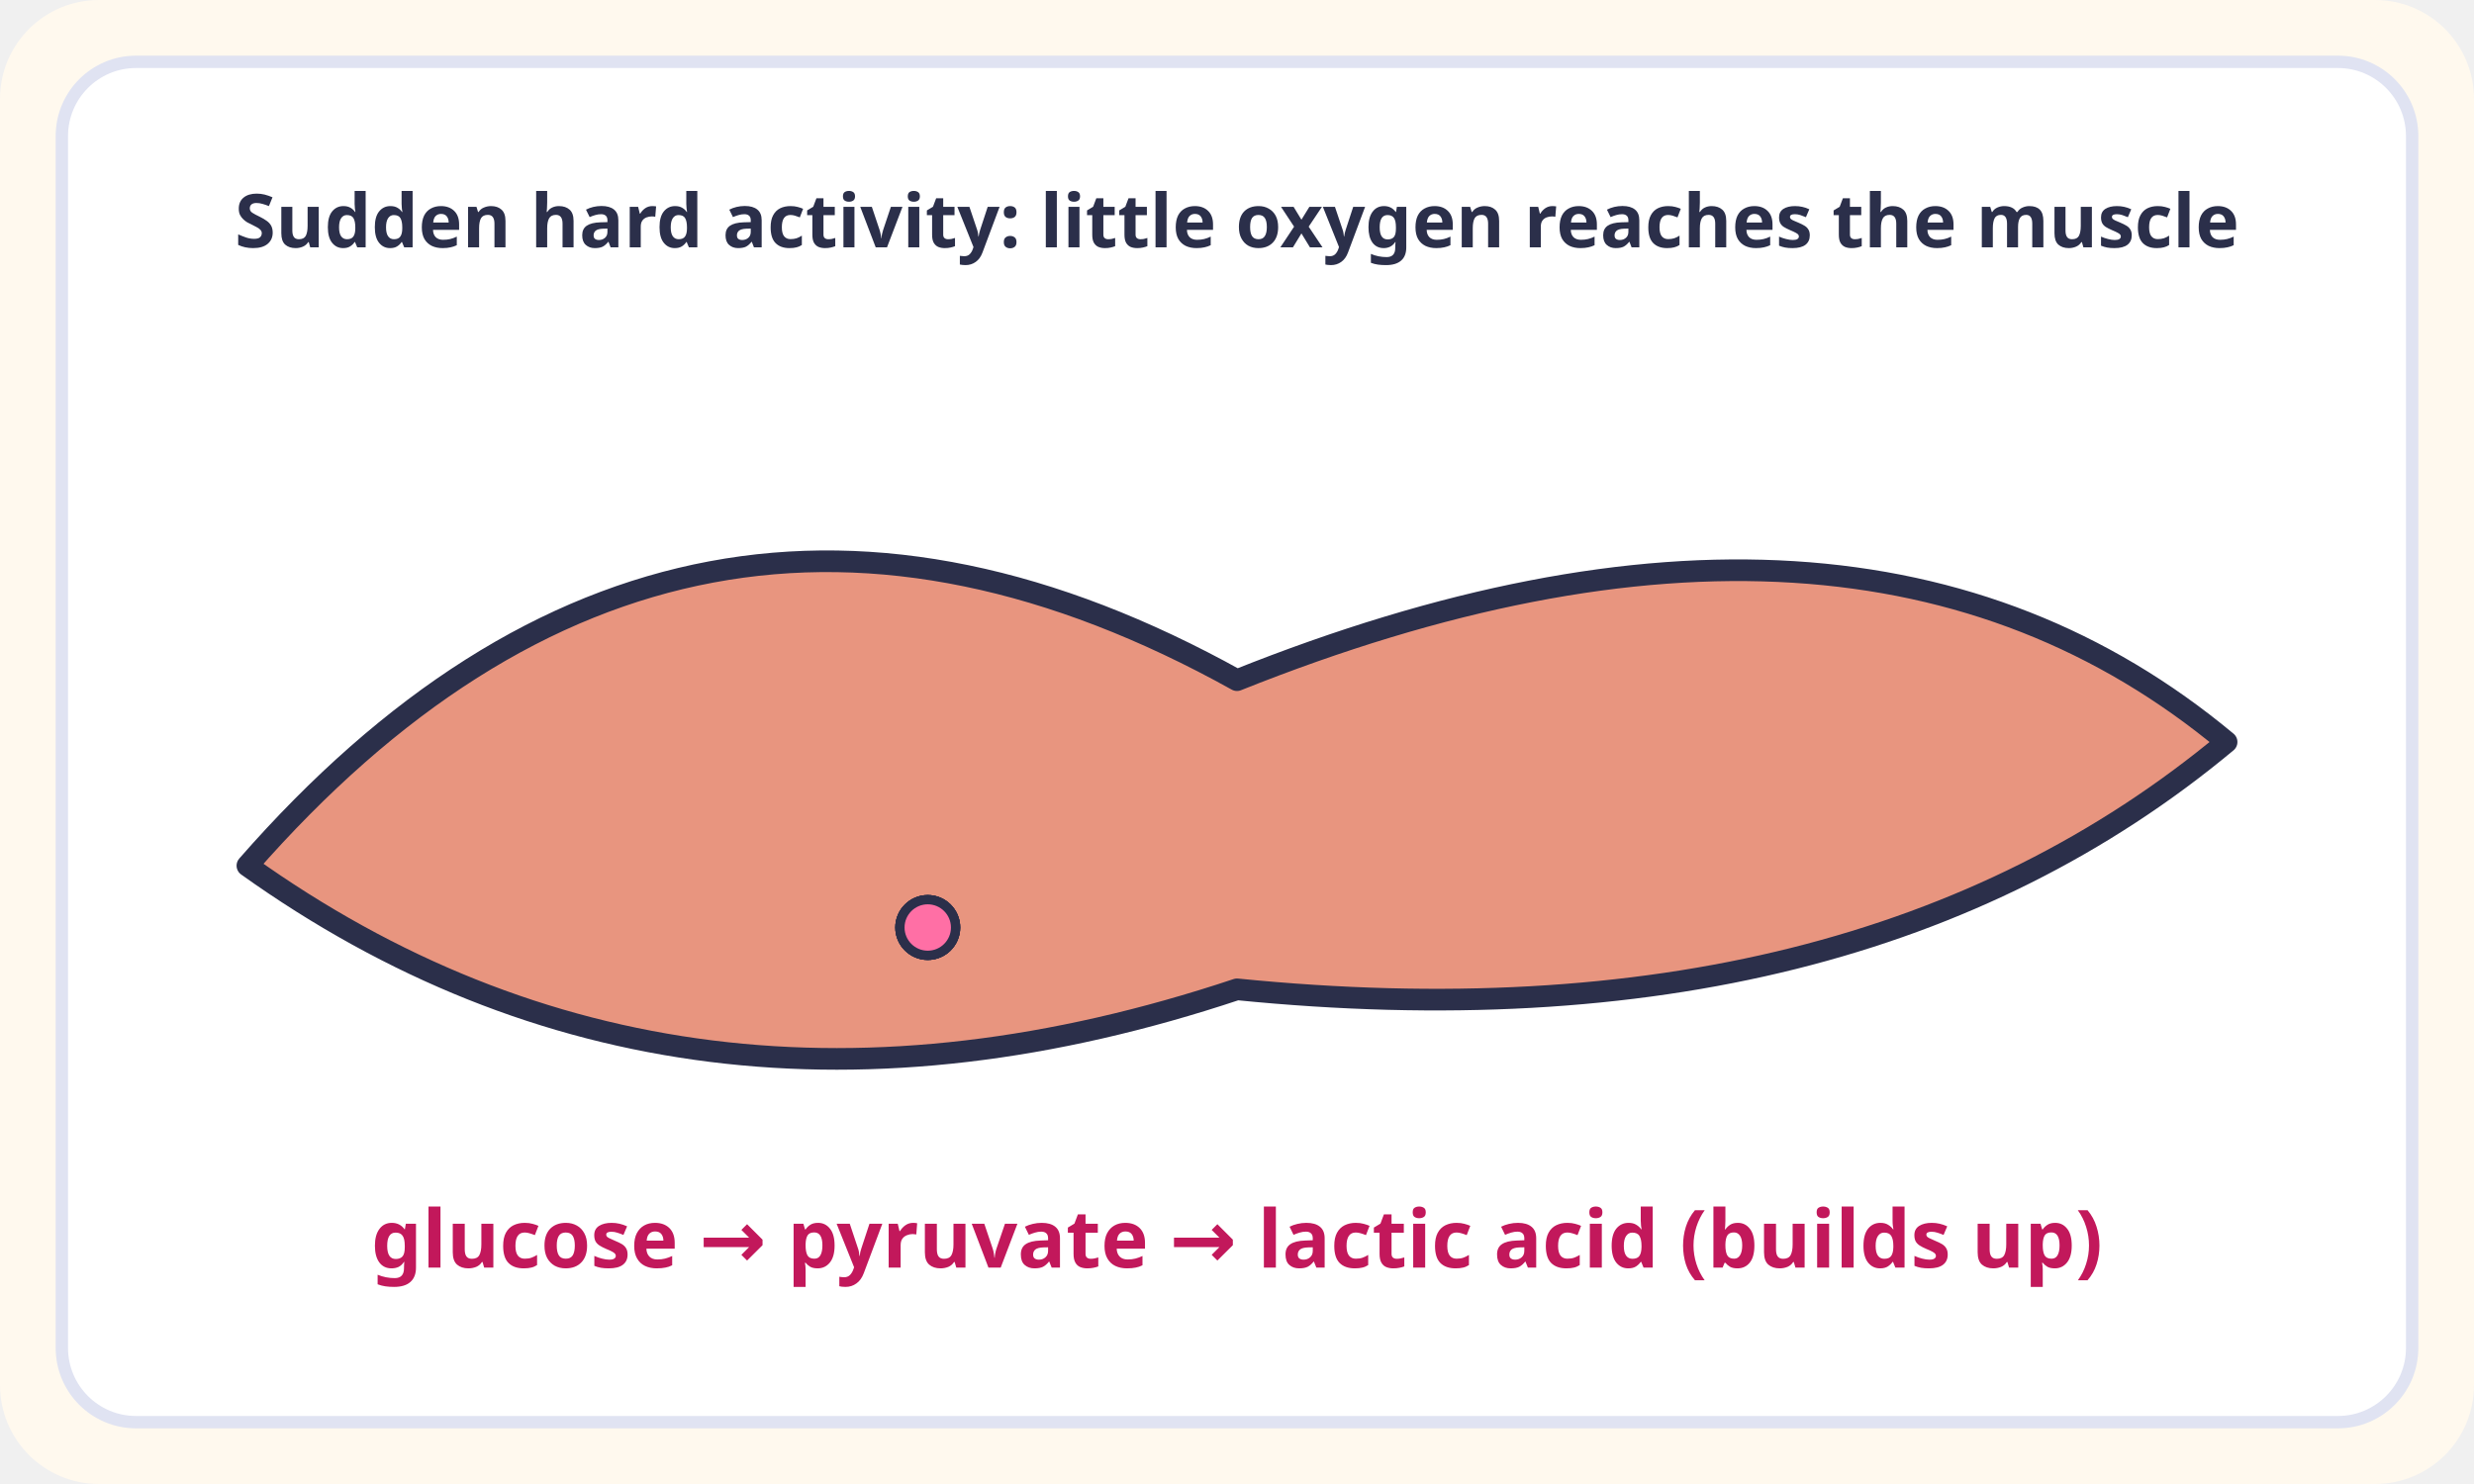
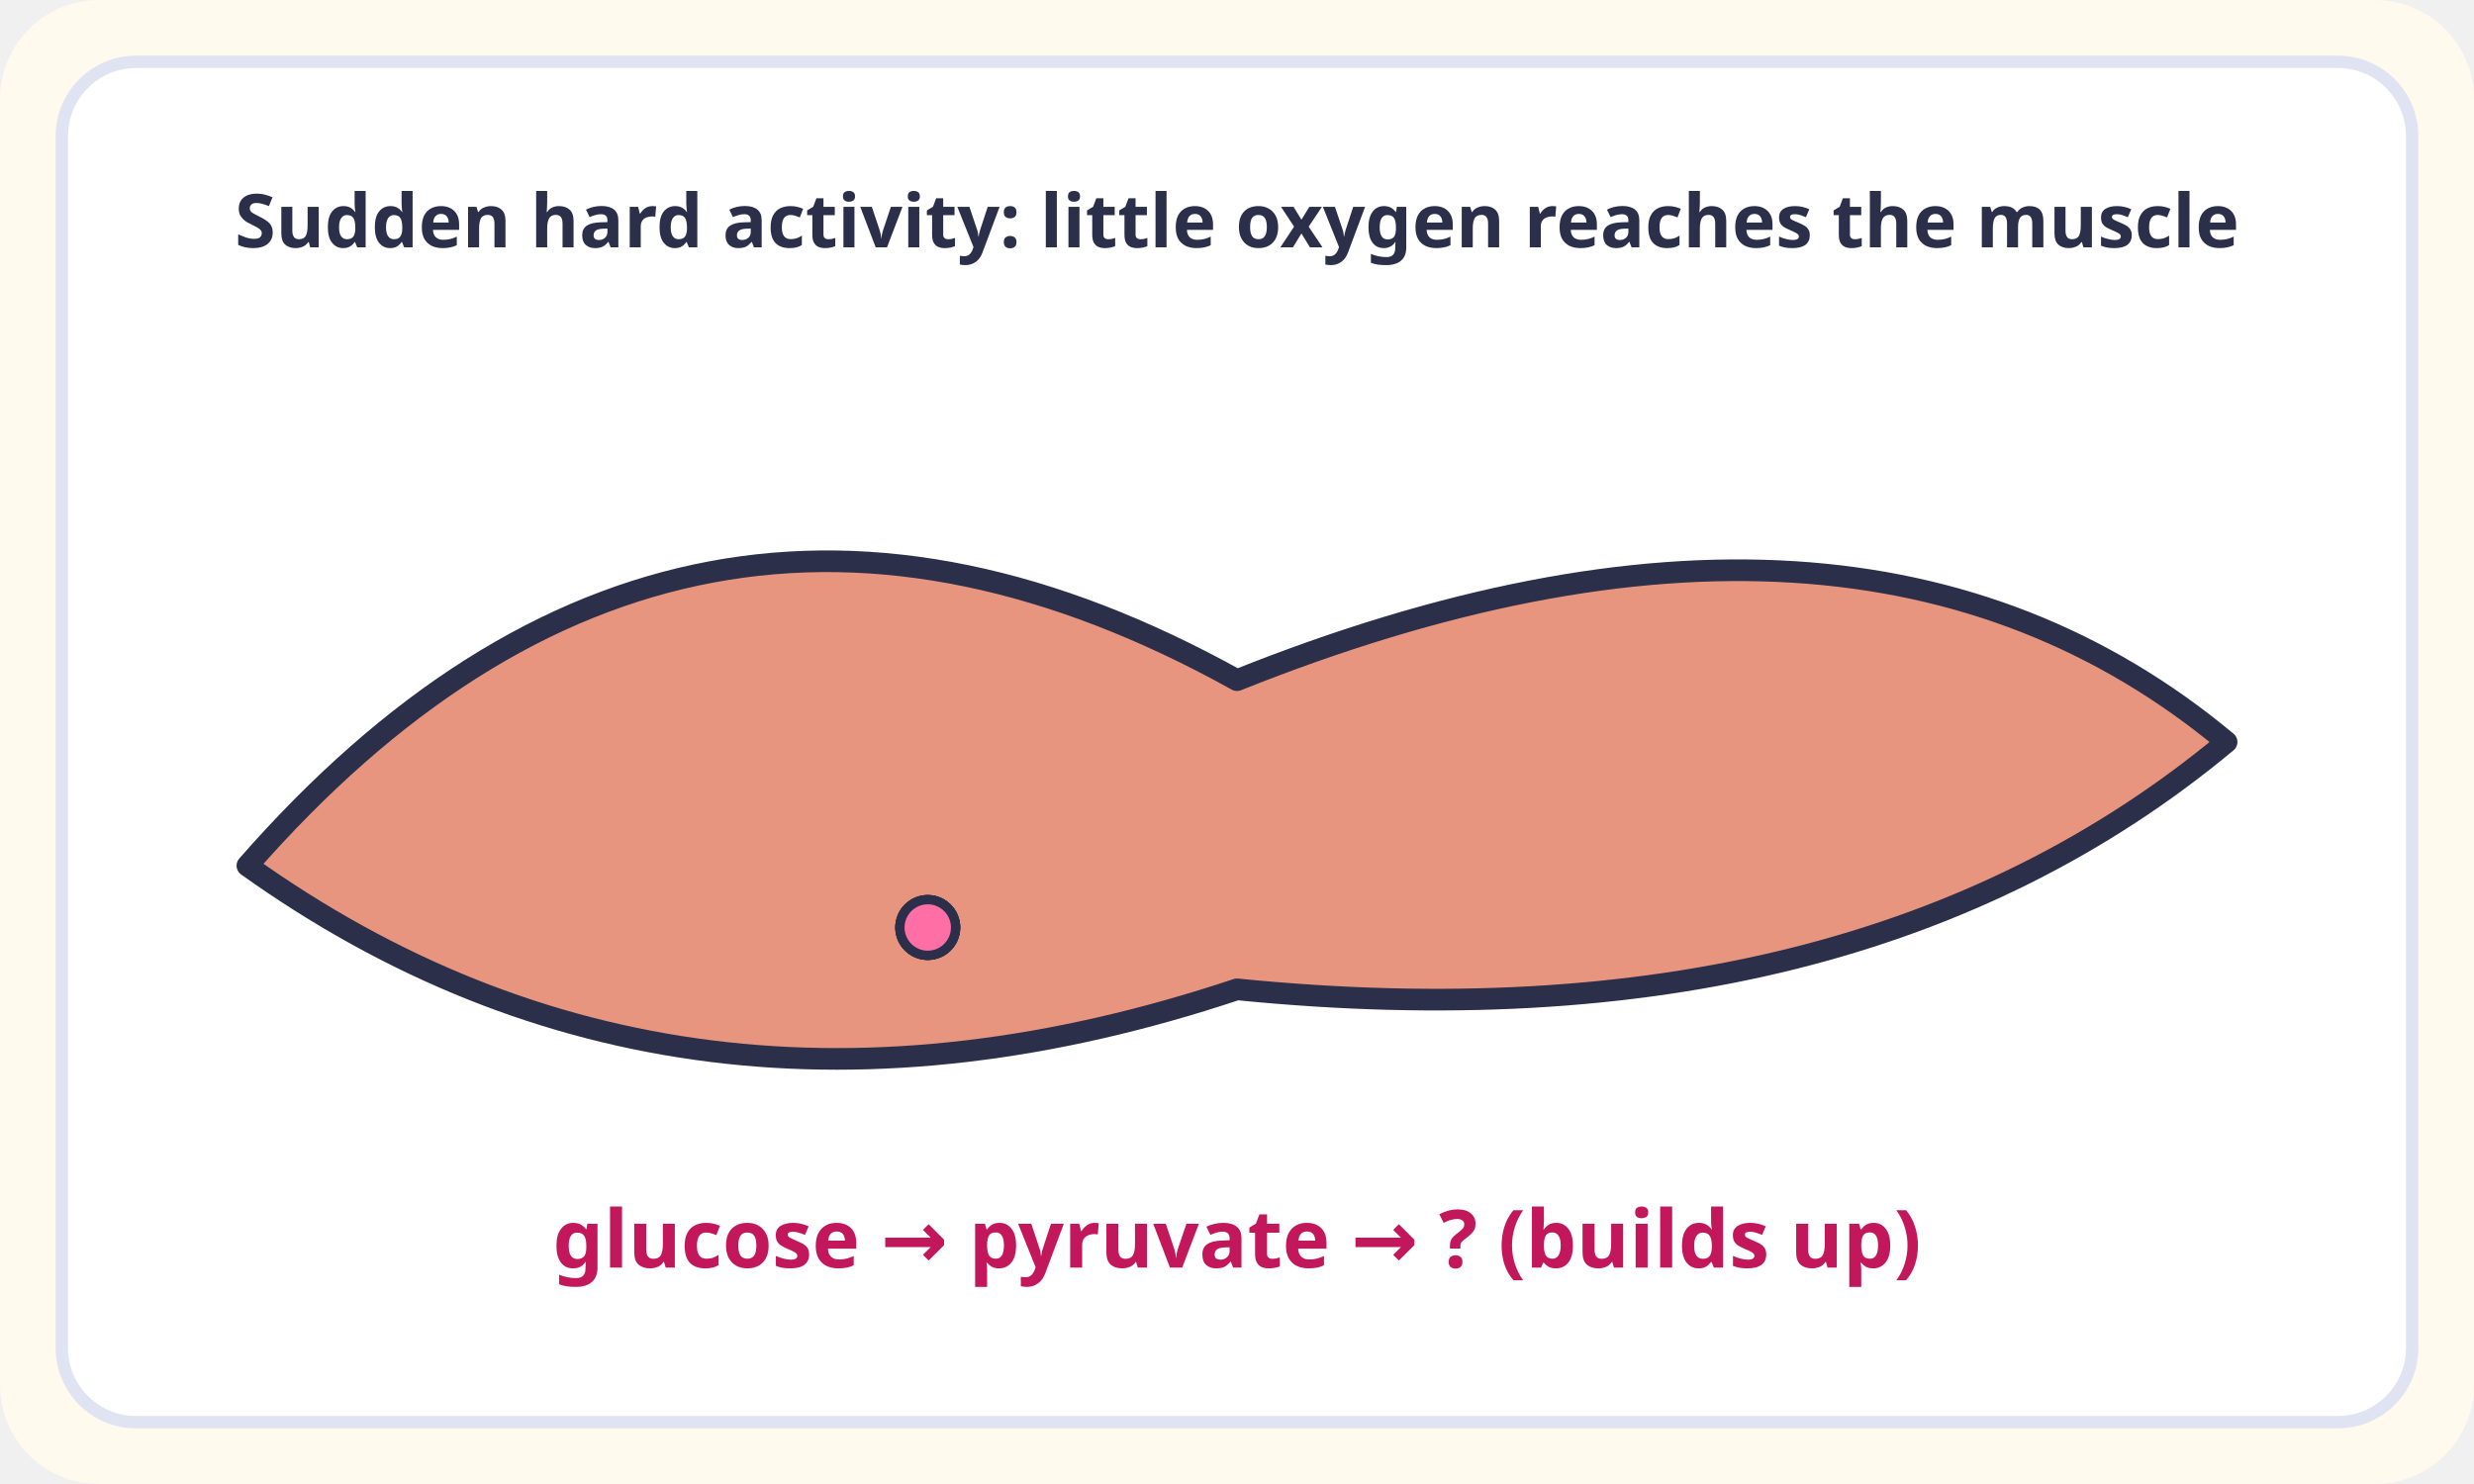
<svg xmlns="http://www.w3.org/2000/svg" viewBox="0 0 400 240" role="img">
  <style>.mu{animation:mu 2.4s ease-in-out infinite;transform-box:fill-box;transform-origin:center}@keyframes mu{50%{transform:scaleY(1.18)}}.lc0{animation:lc0 2.8s linear 0.0s infinite}@keyframes lc0{0.0%{transform:translate(0px,0px);opacity:0}8%{opacity:1}41.9%{transform:translate(10px,-20px)}92%{opacity:1}100.0%{transform:translate(18px,-50px);opacity:0}}.lc1{animation:lc1 2.8s linear -0.7s infinite}@keyframes lc1{0.0%{transform:translate(0px,0px);opacity:0}8%{opacity:1}41.9%{transform:translate(10px,-20px)}92%{opacity:1}100.0%{transform:translate(18px,-50px);opacity:0}}.lc2{animation:lc2 2.8s linear -1.4s infinite}@keyframes lc2{0.0%{transform:translate(0px,0px);opacity:0}8%{opacity:1}41.9%{transform:translate(10px,-20px)}92%{opacity:1}100.0%{transform:translate(18px,-50px);opacity:0}}.lc3{animation:lc3 2.8s linear -2.1s infinite}@keyframes lc3{0.0%{transform:translate(0px,0px);opacity:0}8%{opacity:1}41.9%{transform:translate(10px,-20px)}92%{opacity:1}100.0%{transform:translate(18px,-50px);opacity:0}}
@media (prefers-reduced-motion: reduce){*{animation:none!important}}</style>
  <rect width="100%" height="100%" rx="16" fill="#FFF9EE" />
  <rect x="10" y="10" width="380" height="220" rx="12" fill="#FFFFFF" stroke="#E0E3F2" stroke-width="2" />
  <path d="M40 140 Q110 60 200 110 Q300 70 360 120 Q300 170 200 160 Q110 190 40 140 Z" fill="#E8957F" stroke="#2B2F4A" stroke-width="3.5" stroke-linecap="round" stroke-linejoin="round" class="mu" />
  <circle class="lc0" cx="150" cy="150" r="4.5" fill="#FF6FA5" stroke="#2B2F4A" stroke-width="1.5" />
  <circle class="lc1" cx="150" cy="150" r="4.5" fill="#FF6FA5" stroke="#2B2F4A" stroke-width="1.5" />
  <circle class="lc2" cx="150" cy="150" r="4.5" fill="#FF6FA5" stroke="#2B2F4A" stroke-width="1.5" />
  <circle class="lc3" cx="150" cy="150" r="4.5" fill="#FF6FA5" stroke="#2B2F4A" stroke-width="1.5" />
  <text x="200" y="40" font-family="sans-serif" font-size="12" font-weight="bold" text-anchor="middle" fill="#2B2F4A">Sudden hard activity: little oxygen reaches the muscle</text>
-   <text x="200" y="205" font-family="sans-serif" font-size="13" font-weight="bold" text-anchor="middle" fill="#C2185B">glucose  →  pyruvate  →  lactic acid (builds up)</text>
+   <text x="200" y="205" font-family="sans-serif" font-size="13" font-weight="bold" text-anchor="middle" fill="#C2185B">glucose  →  pyruvate  →  ?  (builds up)</text>
</svg>
